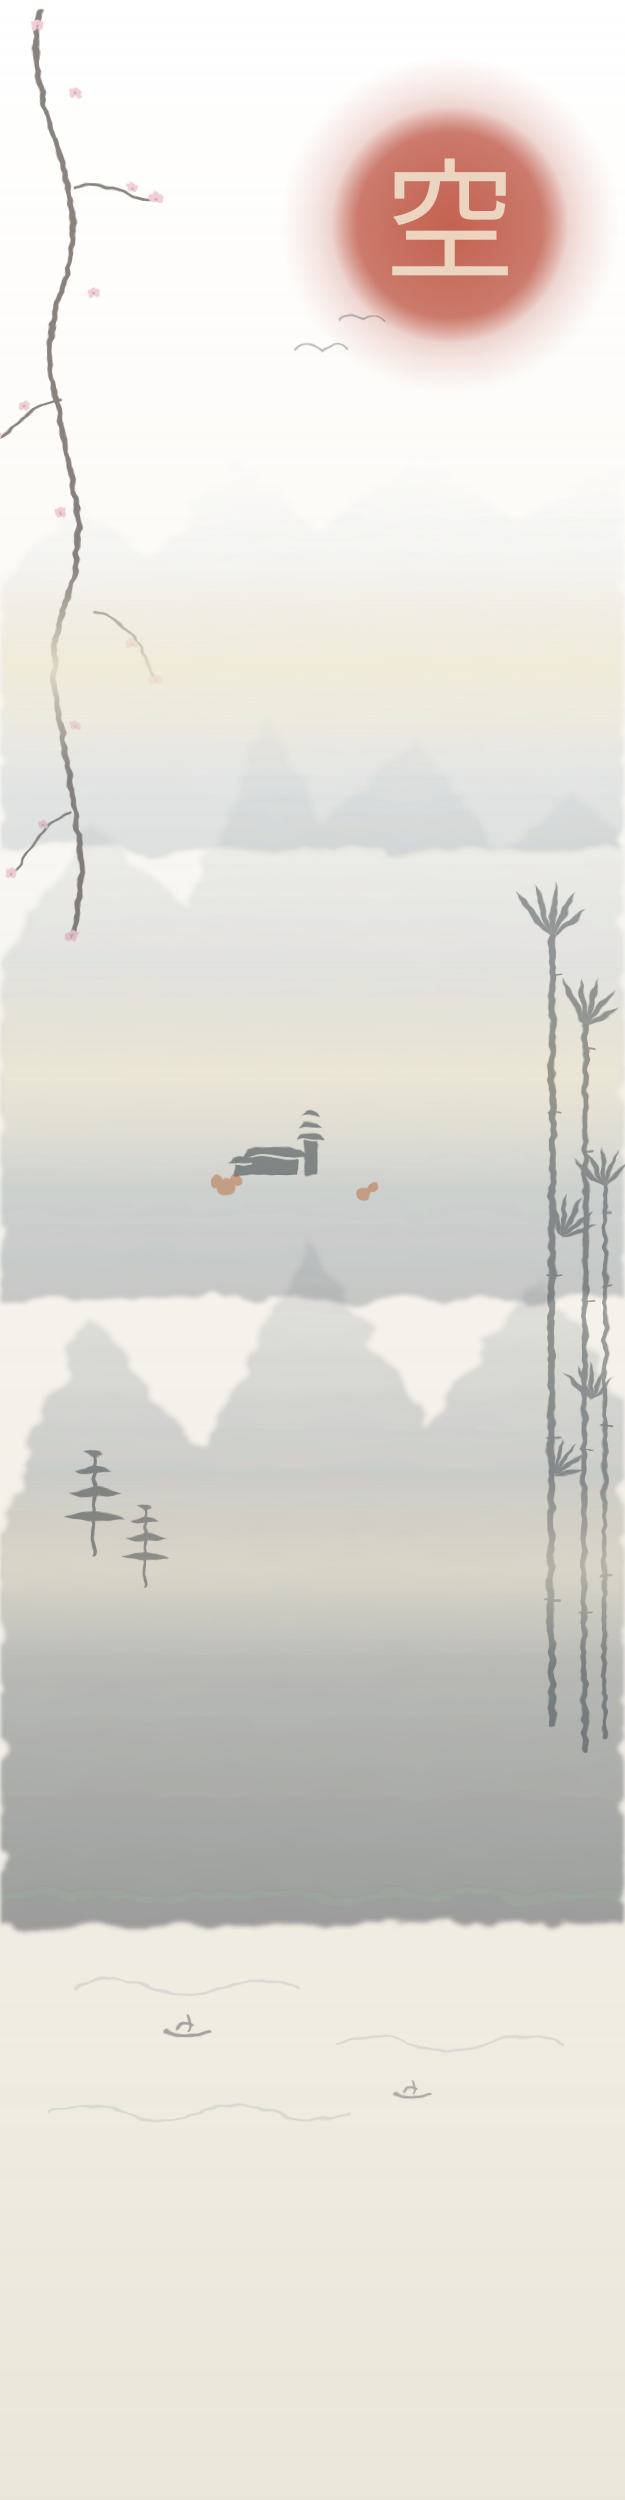
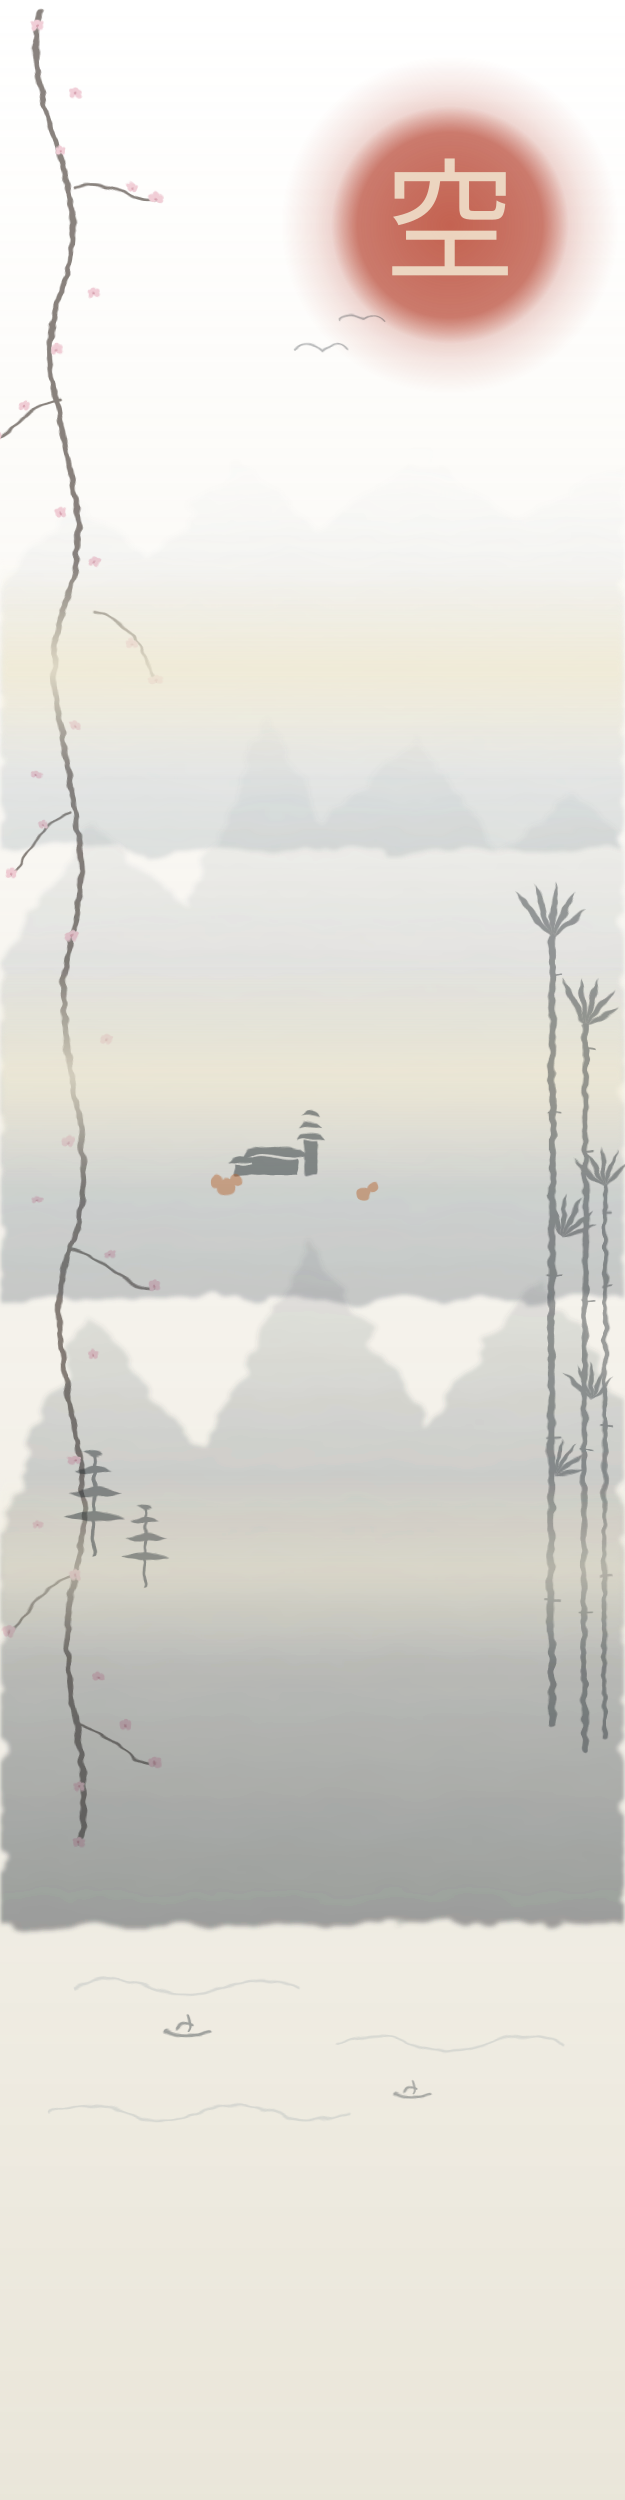
<svg xmlns="http://www.w3.org/2000/svg" viewBox="0 0 1000 4000" preserveAspectRatio="xMidYMid slice">
  <defs>
    <linearGradient id="sky" x1="0" y1="0" x2="0" y2="1">
      <stop offset="0" stop-color="#efe5cd" stop-opacity="0" />
      <stop offset="0.42" stop-color="#dcd2ba" stop-opacity="0.24" />
      <stop offset="1" stop-color="#c7bd9c" stop-opacity="0.38" />
    </linearGradient>
    <radialGradient id="sunGlow" cx="0.5" cy="0.5" r="0.5">
      <stop offset="0" stop-color="#b23a26" stop-opacity="0.5" />
      <stop offset="0.55" stop-color="#b23a26" stop-opacity="0.34" />
      <stop offset="0.8" stop-color="#b23a26" stop-opacity="0.12" />
      <stop offset="1" stop-color="#b23a26" stop-opacity="0" />
    </radialGradient>
    <radialGradient id="sunCore" cx="0.5" cy="0.5" r="0.5">
      <stop offset="0" stop-color="#b8402a" stop-opacity="0.62" />
      <stop offset="0.78" stop-color="#b23a26" stop-opacity="0.5" />
      <stop offset="1" stop-color="#b23a26" stop-opacity="0" />
    </radialGradient>
    <linearGradient id="mist" x1="0" y1="0" x2="0" y2="1">
      <stop offset="0" stop-color="#f1ead4" stop-opacity="0" />
      <stop offset="0.5" stop-color="#f1ead4" stop-opacity="0.92" />
      <stop offset="1" stop-color="#f1ead4" stop-opacity="0" />
    </linearGradient>
    <linearGradient id="ink1" x1="0" y1="0" x2="0" y2="1">
      <stop offset="0" stop-color="#7b8f9c" stop-opacity="0" />
      <stop offset="1" stop-color="#6e828f" stop-opacity="0.2" />
    </linearGradient>
    <linearGradient id="ink2" x1="0" y1="0" x2="0" y2="1">
      <stop offset="0" stop-color="#566a76" stop-opacity="0.02" />
      <stop offset="1" stop-color="#485a66" stop-opacity="0.28" />
    </linearGradient>
    <linearGradient id="ink3" x1="0" y1="0" x2="0" y2="1">
      <stop offset="0" stop-color="#33424a" stop-opacity="0.08" />
      <stop offset="1" stop-color="#283238" stop-opacity="0.42" />
    </linearGradient>
    <filter id="brush" x="-15%" y="-15%" width="130%" height="130%">
      <feTurbulence type="fractalNoise" baseFrequency="0.010 0.022" numOctaves="3" seed="11" result="n" />
      <feDisplacementMap in="SourceGraphic" in2="n" scale="44" xChannelSelector="R" yChannelSelector="G" result="d" />
      <feGaussianBlur in="d" stdDeviation="3.5" />
    </filter>
    <filter id="brushFine" x="-25%" y="-25%" width="150%" height="150%">
      <feTurbulence type="fractalNoise" baseFrequency="0.028 0.045" numOctaves="2" seed="4" result="n" />
      <feDisplacementMap in="SourceGraphic" in2="n" scale="12" xChannelSelector="R" yChannelSelector="G" />
    </filter>
    <filter id="soft">
      <feGaussianBlur stdDeviation="6" />
    </filter>
    <g id="pine">
      <path d="M0,0 C -5,-46 5,-92 1,-156" stroke="#232b2f" stroke-width="6" fill="none" />
      <path d="M-48,-58 Q0,-80 48,-58 Q0,-48 -48,-58 Z" fill="#232b2f" />
      <path d="M-40,-96 Q0,-116 40,-96 Q0,-86 -40,-96 Z" fill="#232b2f" />
      <path d="M-29,-130 Q0,-146 29,-130 Q0,-121 -29,-130 Z" fill="#232b2f" />
      <path d="M-17,-156 Q0,-167 17,-156 Q0,-149 -17,-156 Z" fill="#232b2f" />
    </g>
    <g id="temple" fill="#2a3338">
      <rect x="-32" y="-24" width="64" height="24" />
      <path d="M-46,-24 Q0,-33 46,-24 L36,-37 Q0,-44 -36,-37 Z" />
      <rect x="-58" y="-14" width="26" height="14" />
      <path d="M-66,-14 Q-45,-21 -24,-14 L-30,-24 Q-45,-29 -60,-24 Z" />
      <g transform="translate(50 2)">
        <rect x="-9" y="-50" width="18" height="50" />
        <path d="M-20,-50 Q0,-55 20,-50 L13,-59 Q0,-63 -13,-59 Z" />
        <path d="M-16,-67 Q0,-72 16,-67 L10,-75 Q0,-78 -10,-75 Z" />
        <path d="M-12,-83 Q0,-87 12,-83 L7,-90 Q0,-93 -7,-90 Z" />
      </g>
    </g>
    <g id="boat" fill="none" stroke="#283238" stroke-width="4.5" stroke-linecap="round">
      <path d="M-36,0 Q0,15 36,0" />
      <path d="M2,-1 L2,-26" />
      <path d="M-20,-3 Q-8,-16 6,-12" />
    </g>
    <g id="blossom">
      <circle cx="0" cy="-5" r="4.4" />
      <circle cx="4.5" cy="2" r="4.4" />
      <circle cx="-4.5" cy="2" r="4.4" />
      <circle cx="6" cy="-3" r="3.6" />
      <circle cx="-6" cy="-3" r="3.6" />
      <circle cx="0" cy="0" r="2.1" fill="#bd647c" />
    </g>
    <path id="bleaf" d="M0,0 Q10,-36 2,-74 Q-8,-36 0,0 Z" />
    <g id="bspray">
      <use href="#bleaf" transform="rotate(-40) scale(1.05)" />
      <use href="#bleaf" transform="rotate(-18)" />
      <use href="#bleaf" transform="rotate(4)" />
      <use href="#bleaf" transform="rotate(26) scale(0.95)" />
      <use href="#bleaf" transform="rotate(50) scale(0.8)" />
    </g>
  </defs>
  <rect x="0" y="0" width="1000" height="4000" fill="url(#sky)" />
  <circle cx="720" cy="360" r="270" fill="url(#sunGlow)" />
  <circle cx="720" cy="360" r="190" fill="url(#sunCore)" />
  <text x="720" y="430" text-anchor="middle" font-family="'Yuji Syuku','Hiragino Mincho ProN','Yu Mincho',serif" font-size="210" fill="#f4ecd6" opacity="0.82">空</text>
  <g opacity="0.6">
    <g stroke="#3a2f28" fill="none" stroke-linecap="round" filter="url(#brushFine)">
-       <path d="M64,20 C 24,170 168,300 96,470 C 34,628 176,792 104,968 C 44,1130 168,1300 116,1500" stroke-width="9" />
+       <path d="M64,20 C 24,170 168,300 96,470 C 34,628 176,792 104,968 C 44,1130 168,1300 116,1500 C 64,1664 178,1828 112,2000 C 52,2166 174,2336 120,2520 C 78,2682 158,2812 128,2950" stroke-width="9" />
      <path d="M120,300 C 180,280 210,330 250,320" stroke-width="4.5" />
      <path d="M96,640 C 40,650 16,700 -8,700" stroke-width="4.5" />
      <path d="M150,980 C 210,990 236,1050 250,1090" stroke-width="4.5" />
      <path d="M110,1300 C 60,1320 40,1380 18,1400" stroke-width="4" />
+       <path d="M112,2000 C 176,2012 206,2068 248,2060" stroke-width="4.5" />
+       <path d="M120,2520 C 62,2536 38,2596 14,2612" stroke-width="4" />
+       <path d="M122,2760 C 182,2772 210,2828 248,2824" stroke-width="4" />
    </g>
    <g fill="#e7aebd" filter="url(#brushFine)">
      <use href="#blossom" transform="translate(60 40) scale(1.1)" />
      <use href="#blossom" transform="translate(120 150)" />
+       <use href="#blossom" transform="translate(96 240) scale(0.9)" />
      <use href="#blossom" transform="translate(250 318) scale(1.1)" />
      <use href="#blossom" transform="translate(210 300) scale(0.9)" />
      <use href="#blossom" transform="translate(150 470) scale(1.05)" />
+       <use href="#blossom" transform="translate(92 560) scale(0.9)" />
+       <use href="#blossom" transform="translate(40 650)" />
      <use href="#blossom" transform="translate(-8 698) scale(1.1)" />
-       <use href="#blossom" transform="translate(40 650)" />
      <use href="#blossom" transform="translate(96 820) scale(1.05)" />
+       <use href="#blossom" transform="translate(150 900) scale(0.9)" />
+       <use href="#blossom" transform="translate(210 1030) scale(0.9)" />
      <use href="#blossom" transform="translate(250 1088) scale(1.1)" />
-       <use href="#blossom" transform="translate(210 1030) scale(0.9)" />
      <use href="#blossom" transform="translate(120 1160)" />
+       <use href="#blossom" transform="translate(60 1240) scale(0.9)" />
+       <use href="#blossom" transform="translate(70 1320) scale(0.9)" />
      <use href="#blossom" transform="translate(18 1398) scale(1.05)" />
-       <use href="#blossom" transform="translate(70 1320) scale(0.9)" />
      <use href="#blossom" transform="translate(116 1500) scale(1.05)" />
+       <use href="#blossom" transform="translate(170 1664) scale(0.95)" />
+       <use href="#blossom" transform="translate(110 1828) scale(1.05)" />
+       <use href="#blossom" transform="translate(60 1920) scale(0.9)" />
+       <use href="#blossom" transform="translate(176 2008) scale(0.95)" />
+       <use href="#blossom" transform="translate(248 2058) scale(1.05)" />
+       <use href="#blossom" transform="translate(150 2166) scale(0.95)" />
+       <use href="#blossom" transform="translate(118 2336) scale(1.05)" />
+       <use href="#blossom" transform="translate(60 2440) scale(0.9)" />
+       <use href="#blossom" transform="translate(14 2610) scale(1.05)" />
+       <use href="#blossom" transform="translate(120 2520) scale(0.95)" />
+       <use href="#blossom" transform="translate(158 2682) scale(0.95)" />
+       <use href="#blossom" transform="translate(248 2822) scale(1.05)" />
+       <use href="#blossom" transform="translate(200 2760) scale(0.9)" />
+       <use href="#blossom" transform="translate(128 2860) scale(1)" />
+       <use href="#blossom" transform="translate(128 2950) scale(1.05)" />
    </g>
  </g>
  <g stroke="#2b3137" stroke-width="3" fill="none" opacity="0.34" stroke-linecap="round" filter="url(#brushFine)">
    <path d="M470,560 q22,-18 44,0 q22,-18 44,0" />
    <path d="M545,512 q18,-15 36,0 q18,-15 36,0" />
  </g>
  <path d="M0,940 L120,810 L240,890 L380,740 L520,850 L680,720 L820,830 L1000,740 L1000,1360 L0,1360 Z" fill="url(#ink1)" filter="url(#brush)" />
  <rect x="0" y="900" width="1000" height="340" fill="url(#mist)" opacity="0.9" filter="url(#soft)" />
  <path d="M0,1540 L150,1320 L300,1450 L430,1140 L520,1320 L660,1180 L800,1360 L920,1260 L1000,1340 L1000,2080 L0,2080 Z" fill="url(#ink2)" filter="url(#brush)" />
  <rect x="0" y="1540" width="1000" height="360" fill="url(#mist)" opacity="0.82" filter="url(#soft)" />
  <use href="#temple" transform="translate(440 1880) scale(1.15)" opacity="0.5" filter="url(#brushFine)" />
  <g fill="#b5602a" opacity="0.46" filter="url(#brushFine)">
    <circle cx="362" cy="1900" r="13" />
    <circle cx="378" cy="1888" r="10" />
    <circle cx="348" cy="1890" r="9" />
    <circle cx="582" cy="1910" r="12" />
    <circle cx="598" cy="1900" r="9" />
  </g>
  <g opacity="0.42" filter="url(#brushFine)">
    <g stroke="#20262a" fill="none" stroke-linecap="round">
      <path d="M884,2760 C 876,2380 888,1980 882,1500" stroke-width="11" />
      <path d="M936,2800 C 930,2450 940,2060 936,1640" stroke-width="9" />
      <path d="M968,2780 C 964,2520 970,2240 968,1900" stroke-width="7" />
      <path d="M872,2560 h24 M874,2300 h24 M876,2040 h22 M878,1780 h20 M880,1560 h18" stroke-width="3" />
      <path d="M928,2580 h20 M930,2320 h20 M932,2080 h18 M934,1840 h16 M935,1680 h14" stroke-width="3" />
      <path d="M960,2520 h16 M962,2280 h16 M964,2060 h14 M966,1940 h12" stroke-width="3" />
    </g>
    <g fill="#20262a">
      <use href="#bspray" transform="translate(882 1500) scale(1.2)" />
      <use href="#bspray" transform="translate(936 1640) scale(1.05) rotate(12)" />
      <use href="#bspray" transform="translate(968 1900) scale(0.9) rotate(-10)" />
      <use href="#bspray" transform="translate(900 1980) scale(0.95) rotate(20)" />
      <use href="#bspray" transform="translate(948 2240) scale(0.85) rotate(-8)" />
      <use href="#bspray" transform="translate(888 2360) scale(0.8) rotate(28)" />
    </g>
  </g>
  <path d="M0,2440 L140,2100 L320,2320 L500,1980 L680,2280 L860,2040 L1000,2240 L1000,3080 L0,3080 Z" fill="url(#ink3)" filter="url(#brush)" />
  <rect x="0" y="2360" width="1000" height="300" fill="url(#mist)" opacity="0.5" filter="url(#soft)" />
  <use href="#pine" transform="translate(150 2490) scale(1.05)" opacity="0.46" filter="url(#brushFine)" />
  <use href="#pine" transform="translate(232 2540) scale(0.82)" opacity="0.42" filter="url(#brushFine)" />
  <g stroke="#6e828f" stroke-width="4" fill="none" opacity="0.18" stroke-linecap="round" filter="url(#brushFine)">
    <path d="M120,3180 q60,-24 120,0 t120,0 t120,0" />
    <path d="M540,3270 q60,-24 120,0 t120,0 t120,0" />
    <path d="M80,3380 q60,-24 120,0 t120,0 t120,0 t120,0" />
  </g>
  <use href="#boat" transform="translate(300 3250) scale(1)" opacity="0.4" filter="url(#brushFine)" />
  <use href="#boat" transform="translate(660 3350) scale(0.8)" opacity="0.36" filter="url(#brushFine)" />
</svg>
